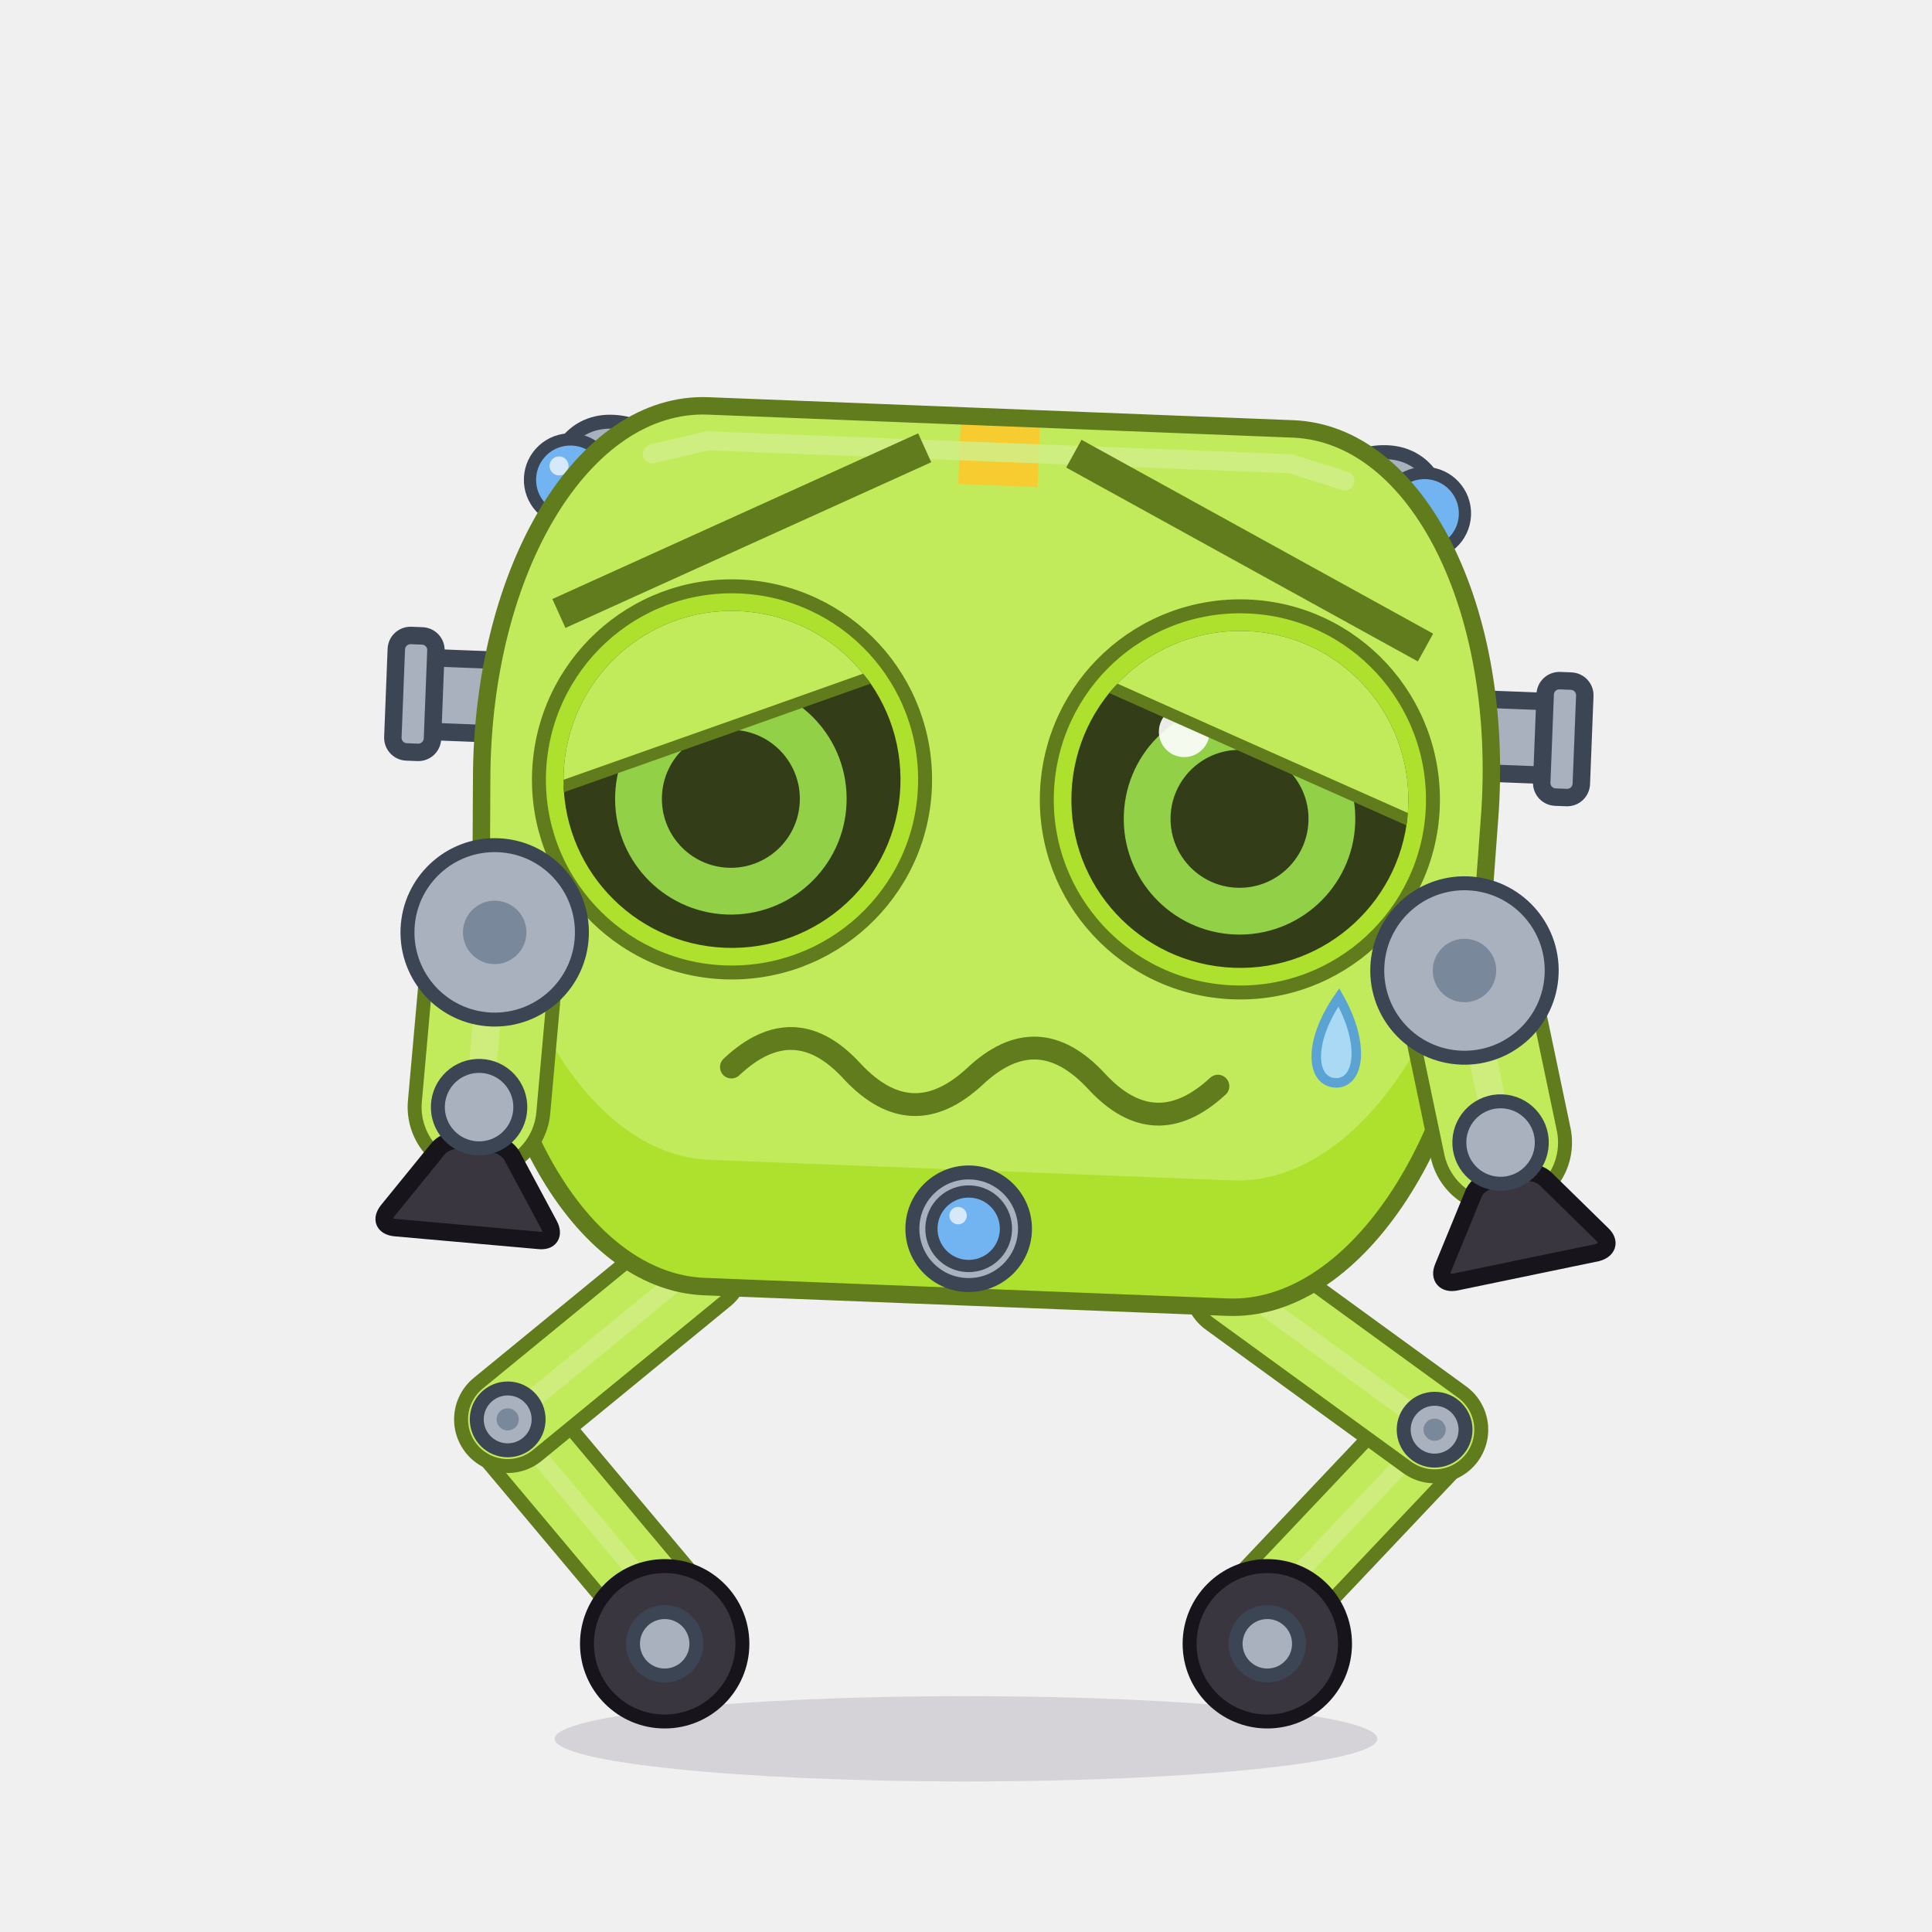
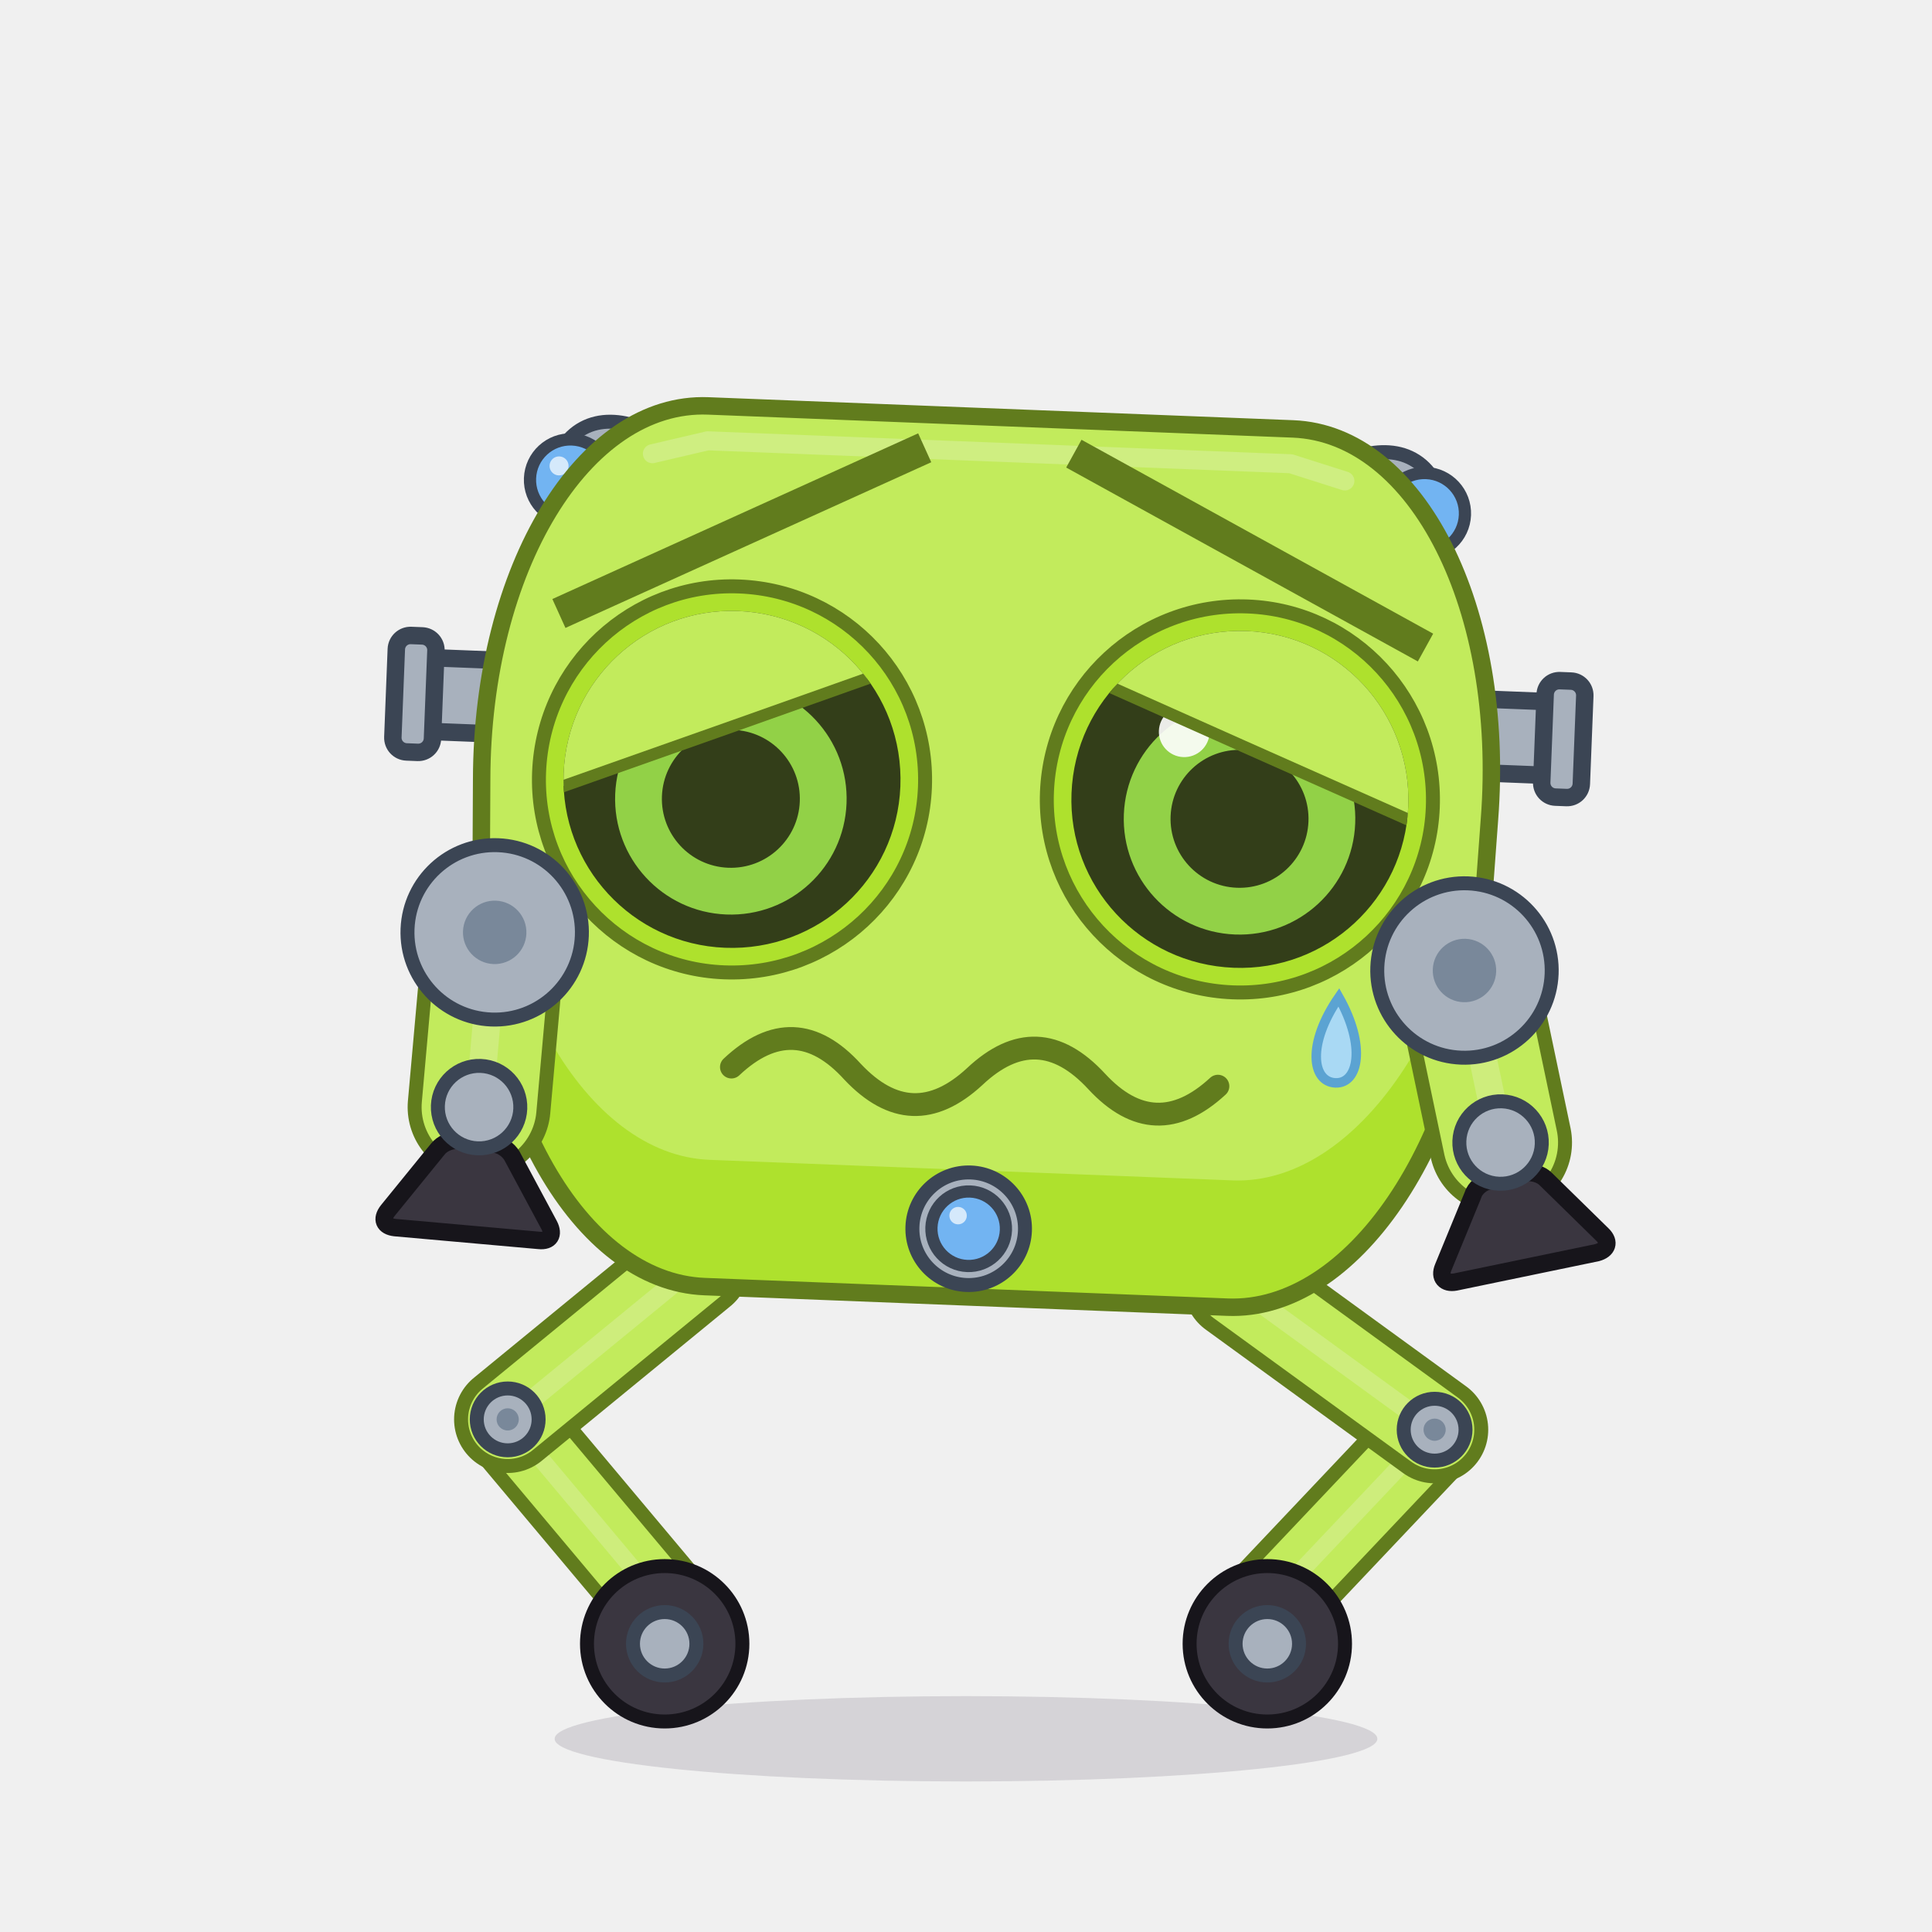
<svg xmlns="http://www.w3.org/2000/svg" viewBox="0 0 240 240">
  <defs>
    <clipPath id="clip-primitive-34" clipPathUnits="userSpaceOnUse">
      <path d="M-63.1 -48.2 L-63.6 -62.8 C-64.6 -89.4,-52.6 -111,-36.9 -111 L36.9 -111 C52.6 -111,64.6 -89.4,63.6 -62.8 L63.1 -48.2 C62.2 -21.6,48.7 0,33 0 L-33 0 C-48.7 0,-62.2 -21.6,-63.1 -48.2 Z" fill-rule="nonzero" />
    </clipPath>
-     <clipPath id="clip-primitive-35" clipPathUnits="userSpaceOnUse">
-       <path d="M-63.1 -48.2 L-63.6 -62.8 C-64.6 -89.4,-52.6 -111,-36.9 -111 L36.9 -111 C52.6 -111,64.6 -89.4,63.6 -62.8 L63.1 -48.2 C62.2 -21.6,48.7 0,33 0 L-33 0 C-48.7 0,-62.2 -21.6,-63.1 -48.2 Z" fill-rule="nonzero" />
+     <clipPath id="clip-primitive-46" clipPathUnits="userSpaceOnUse">
+       <path d="M-53.3 -64 L-53.3 -64 C-53.3 -75.8,-43.8 -85.3,-32.1 -85.3 L-32.1 -85.3 C-20.3 -85.3,-10.8 -75.8,-10.8 -64 L-10.8 -64 C-10.8 -52.3,-20.3 -42.8,-32.1 -42.8 L-32.1 -42.8 C-43.8 -42.8,-53.3 -52.3,-53.3 -64 Z" fill-rule="nonzero" />
    </clipPath>
    <clipPath id="clip-primitive-47" clipPathUnits="userSpaceOnUse">
      <path d="M-53.3 -64 L-53.3 -64 C-53.3 -75.8,-43.8 -85.3,-32.1 -85.3 L-32.1 -85.3 C-20.3 -85.3,-10.8 -75.8,-10.8 -64 L-10.8 -64 C-10.8 -52.3,-20.3 -42.8,-32.1 -42.8 L-32.1 -42.8 C-43.8 -42.8,-53.3 -52.3,-53.3 -64 Z" fill-rule="nonzero" />
    </clipPath>
-     <clipPath id="clip-primitive-48" clipPathUnits="userSpaceOnUse">
-       <path d="M-53.3 -64 L-53.3 -64 C-53.3 -75.8,-43.8 -85.3,-32.1 -85.3 L-32.1 -85.3 C-20.3 -85.3,-10.8 -75.8,-10.8 -64 L-10.8 -64 C-10.8 -52.3,-20.3 -42.8,-32.1 -42.8 L-32.1 -42.8 C-43.8 -42.8,-53.3 -52.3,-53.3 -64 Z" fill-rule="nonzero" />
+     <clipPath id="clip-primitive-53" clipPathUnits="userSpaceOnUse">
+       <path d="M10.8 -64 L10.8 -64 C10.8 -75.8,20.3 -85.3,32.1 -85.3 L32.1 -85.3 C43.8 -85.3,53.3 -75.8,53.3 -64 L53.3 -64 C53.3 -52.3,43.8 -42.8,32.1 -42.8 L32.1 -42.8 C20.3 -42.8,10.8 -52.3,10.8 -64 Z" fill-rule="nonzero" />
    </clipPath>
    <clipPath id="clip-primitive-54" clipPathUnits="userSpaceOnUse">
-       <path d="M10.8 -64 L10.8 -64 C10.8 -75.8,20.3 -85.3,32.1 -85.3 L32.1 -85.3 C43.8 -85.3,53.3 -75.8,53.3 -64 L53.3 -64 C53.3 -52.3,43.8 -42.8,32.1 -42.8 L32.1 -42.8 C20.3 -42.8,10.8 -52.3,10.8 -64 Z" fill-rule="nonzero" />
-     </clipPath>
-     <clipPath id="clip-primitive-55" clipPathUnits="userSpaceOnUse">
      <path d="M10.8 -64 L10.8 -64 C10.8 -75.8,20.3 -85.3,32.1 -85.3 L32.1 -85.3 C43.8 -85.3,53.3 -75.8,53.3 -64 L53.3 -64 C53.3 -52.3,43.8 -42.8,32.1 -42.8 L32.1 -42.8 C20.3 -42.8,10.8 -52.3,10.8 -64 Z" fill-rule="nonzero" />
    </clipPath>
  </defs>
  <ellipse cx="120" cy="216" rx="51.1" ry="5.3" fill="#3a2f47" opacity="0.15" class="rb-shadow" />
  <path d="M-57.8 -38.1 L-38 -14.5" fill-rule="nonzero" fill="none" stroke="#617c1d" stroke-width="12.52" stroke-linecap="round" stroke-linejoin="round" class="rb-leg rb-leg-l" transform="translate(120 213.85) scale(0.985 0.985)" />
  <path d="M-57.8 -38.1 L-38 -14.5" fill-rule="nonzero" fill="none" stroke="#c2eb5c" stroke-width="9" stroke-linecap="round" stroke-linejoin="round" class="rb-leg rb-leg-l" transform="translate(120 213.85) scale(0.985 0.985)" />
  <path d="M-57.8 -38.1 L-38 -14.5" fill-rule="nonzero" fill="none" stroke="#d1ee87" stroke-width="2.16" stroke-linecap="round" stroke-linejoin="round" opacity="0.75" class="rb-leg rb-leg-l" transform="translate(120 213.85) scale(0.985 0.985)" />
  <path d="M-34 -57.6 L-57.8 -38.1" fill-rule="nonzero" fill="none" stroke="#617c1d" stroke-width="13.52" stroke-linecap="round" stroke-linejoin="round" class="rb-leg rb-leg-l" transform="translate(120 213.85) scale(0.985 0.985)" />
  <path d="M-34 -57.6 L-57.8 -38.1" fill-rule="nonzero" fill="none" stroke="#c2eb5c" stroke-width="10" stroke-linecap="round" stroke-linejoin="round" class="rb-leg rb-leg-l" transform="translate(120 213.85) scale(0.985 0.985)" />
  <path d="M-34 -57.6 L-57.8 -38.1" fill-rule="nonzero" fill="none" stroke="#d1ee87" stroke-width="2.4" stroke-linecap="round" stroke-linejoin="round" opacity="0.75" class="rb-leg rb-leg-l" transform="translate(120 213.85) scale(0.985 0.985)" />
  <circle cx="-57.8" cy="-38.1" r="3.9" fill="#a8b1bd" stroke="#3b4554" stroke-width="1.76" stroke-linecap="butt" stroke-linejoin="miter" class="rb-leg rb-leg-l" transform="translate(120 213.85) scale(0.985 0.985)" />
  <circle cx="-57.8" cy="-38.1" r="1.4" fill="#79889a" class="rb-leg rb-leg-l" transform="translate(120 213.85) scale(0.985 0.985)" />
  <circle cx="-38" cy="-9.8" r="9.8" fill="#3a3640" stroke="#17151b" stroke-width="1.76" stroke-linecap="butt" stroke-linejoin="miter" class="rb-leg rb-leg-l" transform="translate(120 213.85) scale(0.985 0.985)" />
  <circle cx="-38" cy="-9.8" r="4" fill="#a8b1bd" stroke="#3b4554" stroke-width="1.76" stroke-linecap="butt" stroke-linejoin="miter" class="rb-leg rb-leg-l" transform="translate(120 213.85) scale(0.985 0.985)" />
  <path d="M59.1 -36.8 L38 -14.5" fill-rule="nonzero" fill="none" stroke="#617c1d" stroke-width="12.52" stroke-linecap="round" stroke-linejoin="round" class="rb-leg rb-leg-r" transform="translate(120 213.85) scale(0.985 0.985)" />
  <path d="M59.1 -36.8 L38 -14.5" fill-rule="nonzero" fill="none" stroke="#c2eb5c" stroke-width="9" stroke-linecap="round" stroke-linejoin="round" class="rb-leg rb-leg-r" transform="translate(120 213.85) scale(0.985 0.985)" />
  <path d="M59.1 -36.8 L38 -14.5" fill-rule="nonzero" fill="none" stroke="#d1ee87" stroke-width="2.16" stroke-linecap="round" stroke-linejoin="round" opacity="0.75" class="rb-leg rb-leg-r" transform="translate(120 213.85) scale(0.985 0.985)" />
  <path d="M34.2 -54.9 L59.1 -36.8" fill-rule="nonzero" fill="none" stroke="#617c1d" stroke-width="13.52" stroke-linecap="round" stroke-linejoin="round" class="rb-leg rb-leg-r" transform="translate(120 213.85) scale(0.985 0.985)" />
  <path d="M34.2 -54.9 L59.1 -36.8" fill-rule="nonzero" fill="none" stroke="#c2eb5c" stroke-width="10" stroke-linecap="round" stroke-linejoin="round" class="rb-leg rb-leg-r" transform="translate(120 213.85) scale(0.985 0.985)" />
  <path d="M34.2 -54.9 L59.1 -36.8" fill-rule="nonzero" fill="none" stroke="#d1ee87" stroke-width="2.4" stroke-linecap="round" stroke-linejoin="round" opacity="0.75" class="rb-leg rb-leg-r" transform="translate(120 213.85) scale(0.985 0.985)" />
  <circle cx="59.1" cy="-36.8" r="3.9" fill="#a8b1bd" stroke="#3b4554" stroke-width="1.76" stroke-linecap="butt" stroke-linejoin="miter" class="rb-leg rb-leg-r" transform="translate(120 213.85) scale(0.985 0.985)" />
  <circle cx="59.1" cy="-36.8" r="1.4" fill="#79889a" class="rb-leg rb-leg-r" transform="translate(120 213.85) scale(0.985 0.985)" />
  <circle cx="38" cy="-9.8" r="9.8" fill="#3a3640" stroke="#17151b" stroke-width="1.76" stroke-linecap="butt" stroke-linejoin="miter" class="rb-leg rb-leg-r" transform="translate(120 213.85) scale(0.985 0.985)" />
  <circle cx="38" cy="-9.8" r="4" fill="#a8b1bd" stroke="#3b4554" stroke-width="1.76" stroke-linecap="butt" stroke-linejoin="miter" class="rb-leg rb-leg-r" transform="translate(120 213.85) scale(0.985 0.985)" />
  <path d="M-46.2 -105.6 C-50.4 -106.9,-53 -105.4,-53.9 -101" fill-rule="nonzero" fill="none" stroke="#3b4554" stroke-width="6.72" stroke-linecap="round" stroke-linejoin="round" class="rb-antenna rb-antenna-l" transform="translate(120 213.85) scale(0.985 0.985) translate(0 -53.55) rotate(2.252197 0 0)" />
  <path d="M-46.2 -105.6 C-50.4 -106.9,-53 -105.4,-53.9 -101" fill-rule="nonzero" fill="none" stroke="#a8b1bd" stroke-width="3.2" stroke-linecap="round" stroke-linejoin="round" class="rb-antenna rb-antenna-l" transform="translate(120 213.85) scale(0.985 0.985) translate(0 -53.55) rotate(2.252197 0 0)" />
  <circle cx="-53.9" cy="-101" r="5.1" fill="#72b4f2" stroke="#3b4554" stroke-width="1.54" stroke-linecap="butt" stroke-linejoin="miter" class="rb-light" transform="translate(120 213.85) scale(0.985 0.985) translate(0 -53.55) rotate(2.252197 0 0)" />
  <circle cx="-55.4" cy="-102.7" r="1.2" fill="#ffffff" opacity="0.7" class="rb-antenna rb-antenna-l" transform="translate(120 213.85) scale(0.985 0.985) translate(0 -53.55) rotate(2.252197 0 0)" />
  <path d="M46.2 -105.6 C50.4 -106.9,53 -105.4,53.9 -101" fill-rule="nonzero" fill="none" stroke="#3b4554" stroke-width="6.72" stroke-linecap="round" stroke-linejoin="round" class="rb-antenna rb-antenna-r" transform="translate(120 213.85) scale(0.985 0.985) translate(0 -53.55) rotate(2.252197 0 0)" />
  <path d="M46.2 -105.6 C50.4 -106.9,53 -105.4,53.9 -101" fill-rule="nonzero" fill="none" stroke="#a8b1bd" stroke-width="3.2" stroke-linecap="round" stroke-linejoin="round" class="rb-antenna rb-antenna-r" transform="translate(120 213.85) scale(0.985 0.985) translate(0 -53.55) rotate(2.252197 0 0)" />
  <circle cx="53.9" cy="-101" r="5.1" fill="#72b4f2" stroke="#3b4554" stroke-width="1.54" stroke-linecap="butt" stroke-linejoin="miter" class="rb-light" transform="translate(120 213.85) scale(0.985 0.985) translate(0 -53.55) rotate(2.252197 0 0)" />
  <circle cx="52.3" cy="-102.7" r="1.2" fill="#ffffff" opacity="0.7" class="rb-antenna rb-antenna-r" transform="translate(120 213.85) scale(0.985 0.985) translate(0 -53.55) rotate(2.252197 0 0)" />
  <path d="M-71.1 -70.1 L-71.1 -76.4 C-71.1 -77.3,-70.4 -77.9,-69.6 -77.9 L-61.8 -77.9 C-61 -77.9,-60.3 -77.3,-60.3 -76.4 L-60.3 -70.1 C-60.3 -69.2,-61 -68.6,-61.8 -68.6 L-69.6 -68.6 C-70.4 -68.6,-71.1 -69.2,-71.1 -70.1 Z" fill-rule="nonzero" fill="#a8b1bd" stroke="#3b4554" stroke-width="2.2" stroke-linecap="butt" stroke-linejoin="round" class="rb-ear rb-ear-l" transform="translate(120 213.85) scale(0.985 0.985) translate(0 -53.55) rotate(2.252197 0 0)" />
  <path d="M-75 -67.7 L-75 -78.8 C-75 -79.8,-74.2 -80.6,-73.2 -80.6 L-71.8 -80.6 C-70.8 -80.6,-70 -79.8,-70 -78.8 L-70 -67.7 C-70 -66.7,-70.8 -65.9,-71.8 -65.9 L-73.2 -65.9 C-74.2 -65.9,-75 -66.7,-75 -67.7 Z" fill-rule="nonzero" fill="#a8b1bd" stroke="#3b4554" stroke-width="2.2" stroke-linecap="butt" stroke-linejoin="round" class="rb-ear rb-ear-l" transform="translate(120 213.85) scale(0.985 0.985) translate(0 -53.55) rotate(2.252197 0 0)" />
  <path d="M60.3 -70.1 L60.3 -76.4 C60.3 -77.3,61 -77.9,61.8 -77.9 L69.6 -77.9 C70.4 -77.9,71.1 -77.3,71.1 -76.4 L71.1 -70.1 C71.1 -69.2,70.4 -68.6,69.6 -68.6 L61.8 -68.6 C61 -68.6,60.3 -69.2,60.3 -70.1 Z" fill-rule="nonzero" fill="#a8b1bd" stroke="#3b4554" stroke-width="2.2" stroke-linecap="butt" stroke-linejoin="round" class="rb-ear rb-ear-r" transform="translate(120 213.85) scale(0.985 0.985) translate(0 -53.55) rotate(2.252197 0 0)" />
  <path d="M70 -67.7 L70 -78.8 C70 -79.8,70.8 -80.6,71.8 -80.6 L73.2 -80.6 C74.2 -80.6,75 -79.8,75 -78.8 L75 -67.7 C75 -66.7,74.2 -65.9,73.2 -65.9 L71.8 -65.9 C70.8 -65.9,70 -66.7,70 -67.7 Z" fill-rule="nonzero" fill="#a8b1bd" stroke="#3b4554" stroke-width="2.2" stroke-linecap="butt" stroke-linejoin="round" class="rb-ear rb-ear-r" transform="translate(120 213.85) scale(0.985 0.985) translate(0 -53.55) rotate(2.252197 0 0)" />
  <path d="M-63.1 -48.2 L-63.6 -62.8 C-64.6 -89.4,-52.6 -111,-36.9 -111 L36.9 -111 C52.6 -111,64.6 -89.4,63.6 -62.8 L63.1 -48.2 C62.2 -21.6,48.7 0,33 0 L-33 0 C-48.7 0,-62.2 -21.6,-63.1 -48.2 Z" fill-rule="nonzero" fill="#aee12d" class="rb-shade" transform="translate(120 213.85) scale(0.985 0.985) translate(0 -53.55) rotate(2.252197 0 0)" />
  <g transform="translate(120 213.85) scale(0.985 0.985) translate(0 -53.55) rotate(2.252197 0 0)">
    <g clip-path="url(#clip-primitive-34)">
      <path d="M-63.1 -64.2 L-63.6 -78.8 C-64.6 -105.4,-52.6 -127,-36.9 -127 L36.9 -127 C52.6 -127,64.6 -105.4,63.6 -78.8 L63.1 -64.2 C62.2 -37.6,48.7 -16,33 -16 L-33 -16 C-48.7 -16,-62.2 -37.6,-63.1 -64.2 Z" fill-rule="nonzero" fill="#c2eb5c" class="rb-fill" />
    </g>
  </g>
-   <g transform="translate(120 213.85) scale(0.985 0.985) translate(0 -53.55) rotate(2.252197 0 0)">
-     <g clip-path="url(#clip-primitive-35)">
-       <rect x="-5" y="-113" width="10" height="10.6" fill="#f6cc31" class="rb-stripe" />
-     </g>
-   </g>
  <path d="M-43.7 -104.7 L-36.8 -106.6 L36.8 -106.6 L43.7 -104.7" fill-rule="nonzero" fill="none" stroke="#d1ee87" stroke-width="2.4" stroke-linecap="round" stroke-linejoin="round" opacity="0.85" class="rb-sheen" transform="translate(120 213.85) scale(0.985 0.985) translate(0 -53.55) rotate(2.252197 0 0)" />
  <path d="M-63.1 -48.2 L-63.6 -62.8 C-64.6 -89.4,-52.6 -111,-36.9 -111 L36.9 -111 C52.6 -111,64.6 -89.4,63.6 -62.8 L63.1 -48.2 C62.2 -21.6,48.7 0,33 0 L-33 0 C-48.7 0,-62.2 -21.6,-63.1 -48.2 Z" fill-rule="nonzero" fill="none" stroke="#617c1d" stroke-width="2.2" stroke-linecap="butt" stroke-linejoin="round" class="rb-line" transform="translate(120 213.85) scale(0.985 0.985) translate(0 -53.55) rotate(2.252197 0 0)" />
  <circle cx="0" cy="-8.6" r="7.1" fill="#a8b1bd" stroke="#3b4554" stroke-width="1.76" stroke-linecap="butt" stroke-linejoin="miter" class="rb-chest rb-chest-light" transform="translate(120 213.85) scale(0.985 0.985) translate(0 -53.55) rotate(2.252197 0 0)" />
  <circle cx="0" cy="-8.6" r="4.7" fill="#72b4f2" stroke="#3b4554" stroke-width="1.54" stroke-linecap="butt" stroke-linejoin="miter" class="rb-light" transform="translate(120 213.85) scale(0.985 0.985) translate(0 -53.55) rotate(2.252197 0 0)" />
  <circle cx="-1.4" cy="-10.2" r="1.1" fill="#ffffff" opacity="0.7" class="rb-chest rb-chest-light" transform="translate(120 213.85) scale(0.985 0.985) translate(0 -53.55) rotate(2.252197 0 0)" />
  <path d="M-30.7 -27.8 C-25.6 -33,-20.5 -33,-15.4 -27.8 C-10.2 -22.7,-5.1 -22.7,0 -27.8 C5.1 -33,10.2 -33,15.4 -27.8 C20.5 -22.7,25.6 -22.7,30.7 -27.8" fill-rule="nonzero" fill="none" stroke="#617c1d" stroke-width="2.88" stroke-linecap="round" stroke-linejoin="round" class="rb-mouth-line" transform="translate(120 213.85) scale(0.985 0.985) translate(0 -53.55) rotate(2.252197 0 0)" />
  <path d="M-56.4 -64 L-56.4 -64 C-56.4 -77.5,-45.5 -88.4,-32.1 -88.4 L-32.1 -88.4 C-18.6 -88.4,-7.7 -77.5,-7.7 -64 L-7.7 -64 C-7.7 -50.6,-18.6 -39.7,-32.1 -39.7 L-32.1 -39.7 C-45.5 -39.7,-56.4 -50.6,-56.4 -64 Z" fill-rule="nonzero" fill="#aee12d" stroke="#617c1d" stroke-width="1.76" stroke-linecap="butt" stroke-linejoin="round" class="rb-eye-rim" transform="translate(120 213.85) scale(0.985 0.985) translate(0 -53.55) rotate(2.252197 0 0)" />
  <path d="M-53.3 -64 L-53.3 -64 C-53.3 -75.8,-43.8 -85.3,-32.1 -85.3 L-32.1 -85.3 C-20.3 -85.3,-10.8 -75.8,-10.8 -64 L-10.8 -64 C-10.8 -52.3,-20.3 -42.8,-32.1 -42.8 L-32.1 -42.8 C-43.8 -42.8,-53.3 -52.3,-53.3 -64 Z" fill-rule="nonzero" fill="#333e19" class="rb-eye-glass" transform="translate(120 213.85) scale(0.985 0.985) translate(0 -53.55) rotate(2.252197 0 0)" />
  <circle cx="-32.1" cy="-61.6" r="14.6" fill="#92d147" class="rb-iris" transform="translate(120 213.85) scale(0.985 0.985) translate(0 -53.55) rotate(2.252197 0 0)" />
  <circle cx="-32.1" cy="-61.6" r="8.7" fill="#333e19" class="rb-pupil" transform="translate(120 213.85) scale(0.985 0.985) translate(0 -53.55) rotate(2.252197 0 0)" />
  <circle cx="-39.4" cy="-72.3" r="3.2" fill="#ffffff" opacity="0.9" class="rb-glint" transform="translate(120 213.85) scale(0.985 0.985) translate(0 -53.55) rotate(2.252197 0 0)" />
  <g transform="translate(120 213.85) scale(0.985 0.985) translate(0 -53.55) rotate(2.252197 0 0)">
-     <g clip-path="url(#clip-primitive-47)">
+     <g clip-path="url(#clip-primitive-46)">
      <path d="M-66 -115 L1.9 -115 L1.9 -84.4 L-32.1 -70.8 L-66 -57.3 Z" fill-rule="nonzero" fill="#c2eb5c" class="rb-lid-upper" />
    </g>
  </g>
  <g transform="translate(120 213.85) scale(0.985 0.985) translate(0 -53.55) rotate(2.252197 0 0)">
-     <g clip-path="url(#clip-primitive-48)">
+     <g clip-path="url(#clip-primitive-47)">
      <path d="M1.9 -84.4 L-32.1 -70.8 L-66 -57.3" fill-rule="nonzero" fill="none" stroke="#617c1d" stroke-width="1.5" stroke-linecap="round" stroke-linejoin="round" class="rb-lid-edge" />
    </g>
  </g>
  <path d="M7.7 -64 L7.7 -64 C7.7 -77.5,18.6 -88.4,32.1 -88.4 L32.1 -88.4 C45.5 -88.4,56.4 -77.5,56.4 -64 L56.4 -64 C56.4 -50.6,45.5 -39.7,32.1 -39.7 L32.1 -39.7 C18.6 -39.7,7.7 -50.6,7.7 -64 Z" fill-rule="nonzero" fill="#aee12d" stroke="#617c1d" stroke-width="1.76" stroke-linecap="butt" stroke-linejoin="round" class="rb-eye-rim" transform="translate(120 213.85) scale(0.985 0.985) translate(0 -53.55) rotate(2.252197 0 0)" />
  <path d="M10.8 -64 L10.8 -64 C10.8 -75.8,20.3 -85.3,32.1 -85.3 L32.1 -85.3 C43.8 -85.3,53.3 -75.8,53.3 -64 L53.3 -64 C53.3 -52.3,43.8 -42.8,32.1 -42.8 L32.1 -42.8 C20.3 -42.8,10.8 -52.3,10.8 -64 Z" fill-rule="nonzero" fill="#333e19" class="rb-eye-glass" transform="translate(120 213.85) scale(0.985 0.985) translate(0 -53.55) rotate(2.252197 0 0)" />
  <circle cx="32.1" cy="-61.6" r="14.6" fill="#92d147" class="rb-iris" transform="translate(120 213.85) scale(0.985 0.985) translate(0 -53.55) rotate(2.252197 0 0)" />
  <circle cx="32.1" cy="-61.6" r="8.7" fill="#333e19" class="rb-pupil" transform="translate(120 213.85) scale(0.985 0.985) translate(0 -53.55) rotate(2.252197 0 0)" />
  <circle cx="24.7" cy="-72.3" r="3.2" fill="#ffffff" opacity="0.9" class="rb-glint" transform="translate(120 213.85) scale(0.985 0.985) translate(0 -53.55) rotate(2.252197 0 0)" />
  <g transform="translate(120 213.85) scale(0.985 0.985) translate(0 -53.55) rotate(2.252197 0 0)">
-     <g clip-path="url(#clip-primitive-54)">
+     <g clip-path="url(#clip-primitive-53)">
      <path d="M-1.9 -115 L66 -115 L66 -57.3 L32.1 -70.8 L-1.9 -84.4 Z" fill-rule="nonzero" fill="#c2eb5c" class="rb-lid-upper" />
    </g>
  </g>
  <g transform="translate(120 213.85) scale(0.985 0.985) translate(0 -53.55) rotate(2.252197 0 0)">
-     <g clip-path="url(#clip-primitive-55)">
+     <g clip-path="url(#clip-primitive-54)">
      <path d="M66 -57.3 L32.1 -70.8 L-1.9 -84.4" fill-rule="nonzero" fill="none" stroke="#617c1d" stroke-width="1.5" stroke-linecap="round" stroke-linejoin="round" class="rb-lid-edge" />
    </g>
  </g>
  <path d="M-11.2 -105.9 L-52.9 -85" fill-rule="nonzero" fill="none" stroke="#617c1d" stroke-width="4" stroke-linecap="square" stroke-linejoin="miter" class="rb-brow" transform="translate(120 213.85) scale(0.985 0.985) translate(0 -53.55) rotate(2.252197 0 0)" />
  <path d="M11.2 -105.9 L52.9 -85" fill-rule="nonzero" fill="none" stroke="#617c1d" stroke-width="4" stroke-linecap="square" stroke-linejoin="miter" class="rb-brow" transform="translate(120 213.85) scale(0.985 0.985) translate(0 -53.55) rotate(2.252197 0 0)" />
  <path d="M45.5 -39.6 C49.2 -33.6,48.4 -28.8,45.5 -28.8 C42.5 -28.8,41.7 -33.6,45.5 -39.6 Z" fill-rule="nonzero" fill="#a9d9f4" stroke="#5ba3d2" stroke-width="1.2" stroke-linecap="butt" stroke-linejoin="miter" class="rb-tear" transform="translate(120 213.85) scale(0.985 0.985) translate(0 -53.55) rotate(2.252197 0 0)" />
  <path d="M-61.2 -43.6 L-62.3 -21.5" fill-rule="nonzero" fill="none" stroke="#617c1d" stroke-width="18.02" stroke-linecap="round" stroke-linejoin="round" class="rb-arm rb-arm-l" transform="translate(120 213.85) scale(0.985 0.985) translate(0 -53.55) rotate(2.252197 0 0)" />
  <path d="M-61.2 -43.6 L-62.3 -21.5" fill-rule="nonzero" fill="none" stroke="#c2eb5c" stroke-width="14.5" stroke-linecap="round" stroke-linejoin="round" class="rb-arm rb-arm-l" transform="translate(120 213.85) scale(0.985 0.985) translate(0 -53.55) rotate(2.252197 0 0)" />
  <path d="M-61.2 -43.6 L-62.3 -21.5" fill-rule="nonzero" fill="none" stroke="#d1ee87" stroke-width="3.48" stroke-linecap="round" stroke-linejoin="round" opacity="0.75" class="rb-arm rb-arm-l" transform="translate(120 213.85) scale(0.985 0.985) translate(0 -53.55) rotate(2.252197 0 0)" />
  <path d="M-62.3 -21.5 L-62.6 -15.9" fill-rule="nonzero" fill="none" stroke="#3b4554" stroke-width="7.54" stroke-linecap="round" stroke-linejoin="round" class="rb-arm rb-arm-l" transform="translate(120 213.85) scale(0.985 0.985) translate(0 -53.55) rotate(2.252197 0 0)" />
  <path d="M-62.3 -21.5 L-62.6 -15.9" fill-rule="nonzero" fill="none" stroke="#a8b1bd" stroke-width="4.02" stroke-linecap="round" stroke-linejoin="round" class="rb-arm rb-arm-l" transform="translate(120 213.85) scale(0.985 0.985) translate(0 -53.55) rotate(2.252197 0 0)" />
  <path d="M-57.9 -15.5 L-52.9 -7 C-52.2 -5.8,-52.7 -4.9,-54.1 -5 L-72.3 -5.9 C-73.7 -6,-74.1 -6.9,-73.3 -8 L-67.3 -16 C-66.8 -16.7,-65.8 -17.2,-64.9 -17.2 L-60.2 -16.9 C-59.4 -16.9,-58.4 -16.3,-57.9 -15.5 Z" fill-rule="nonzero" fill="#3a3640" stroke="#17151b" stroke-width="2.2" stroke-linecap="butt" stroke-linejoin="round" class="rb-arm rb-arm-l" transform="translate(120 213.85) scale(0.985 0.985) translate(0 -53.55) rotate(2.252197 0 0)" />
  <circle cx="-62.3" cy="-21.5" r="5.2" fill="#a8b1bd" stroke="#3b4554" stroke-width="1.76" stroke-linecap="butt" stroke-linejoin="miter" class="rb-arm rb-arm-l" transform="translate(120 213.85) scale(0.985 0.985) translate(0 -53.55) rotate(2.252197 0 0)" />
  <circle cx="-61.2" cy="-43.6" r="11" fill="#a8b1bd" stroke="#3b4554" stroke-width="1.76" stroke-linecap="butt" stroke-linejoin="miter" class="rb-arm rb-arm-l" transform="translate(120 213.85) scale(0.985 0.985) translate(0 -53.55) rotate(2.252197 0 0)" />
  <circle cx="-61.2" cy="-43.6" r="4" fill="#79889a" class="rb-arm rb-arm-l" transform="translate(120 213.85) scale(0.985 0.985) translate(0 -53.55) rotate(2.252197 0 0)" />
  <path d="M61.2 -43.6 L66.6 -22.1" fill-rule="nonzero" fill="none" stroke="#617c1d" stroke-width="18.02" stroke-linecap="round" stroke-linejoin="round" class="rb-arm rb-arm-r" transform="translate(120 213.85) scale(0.985 0.985) translate(0 -53.55) rotate(2.252197 0 0)" />
  <path d="M61.2 -43.6 L66.6 -22.1" fill-rule="nonzero" fill="none" stroke="#c2eb5c" stroke-width="14.5" stroke-linecap="round" stroke-linejoin="round" class="rb-arm rb-arm-r" transform="translate(120 213.85) scale(0.985 0.985) translate(0 -53.55) rotate(2.252197 0 0)" />
  <path d="M61.2 -43.6 L66.6 -22.1" fill-rule="nonzero" fill="none" stroke="#d1ee87" stroke-width="3.48" stroke-linecap="round" stroke-linejoin="round" opacity="0.75" class="rb-arm rb-arm-r" transform="translate(120 213.85) scale(0.985 0.985) translate(0 -53.55) rotate(2.252197 0 0)" />
  <path d="M66.6 -22.1 L67.9 -16.7" fill-rule="nonzero" fill="none" stroke="#3b4554" stroke-width="7.54" stroke-linecap="round" stroke-linejoin="round" class="rb-arm rb-arm-r" transform="translate(120 213.85) scale(0.985 0.985) translate(0 -53.55) rotate(2.252197 0 0)" />
  <path d="M66.6 -22.1 L67.9 -16.7" fill-rule="nonzero" fill="none" stroke="#a8b1bd" stroke-width="4.02" stroke-linecap="round" stroke-linejoin="round" class="rb-arm rb-arm-r" transform="translate(120 213.85) scale(0.985 0.985) translate(0 -53.55) rotate(2.252197 0 0)" />
  <path d="M72.5 -17.7 L79.9 -11 C80.9 -10.1,80.6 -9.1,79.3 -8.7 L61.6 -4.3 C60.3 -4,59.5 -4.8,60 -6.1 L63.4 -15.4 C63.6 -16.2,64.5 -17,65.3 -17.2 L69.9 -18.4 C70.7 -18.6,71.9 -18.3,72.5 -17.7 Z" fill-rule="nonzero" fill="#3a3640" stroke="#17151b" stroke-width="2.2" stroke-linecap="butt" stroke-linejoin="round" class="rb-arm rb-arm-r" transform="translate(120 213.85) scale(0.985 0.985) translate(0 -53.55) rotate(2.252197 0 0)" />
  <circle cx="66.6" cy="-22.1" r="5.2" fill="#a8b1bd" stroke="#3b4554" stroke-width="1.76" stroke-linecap="butt" stroke-linejoin="miter" class="rb-arm rb-arm-r" transform="translate(120 213.85) scale(0.985 0.985) translate(0 -53.55) rotate(2.252197 0 0)" />
  <circle cx="61.2" cy="-43.6" r="11" fill="#a8b1bd" stroke="#3b4554" stroke-width="1.76" stroke-linecap="butt" stroke-linejoin="miter" class="rb-arm rb-arm-r" transform="translate(120 213.85) scale(0.985 0.985) translate(0 -53.55) rotate(2.252197 0 0)" />
  <circle cx="61.2" cy="-43.6" r="4" fill="#79889a" class="rb-arm rb-arm-r" transform="translate(120 213.85) scale(0.985 0.985) translate(0 -53.55) rotate(2.252197 0 0)" />
</svg>
